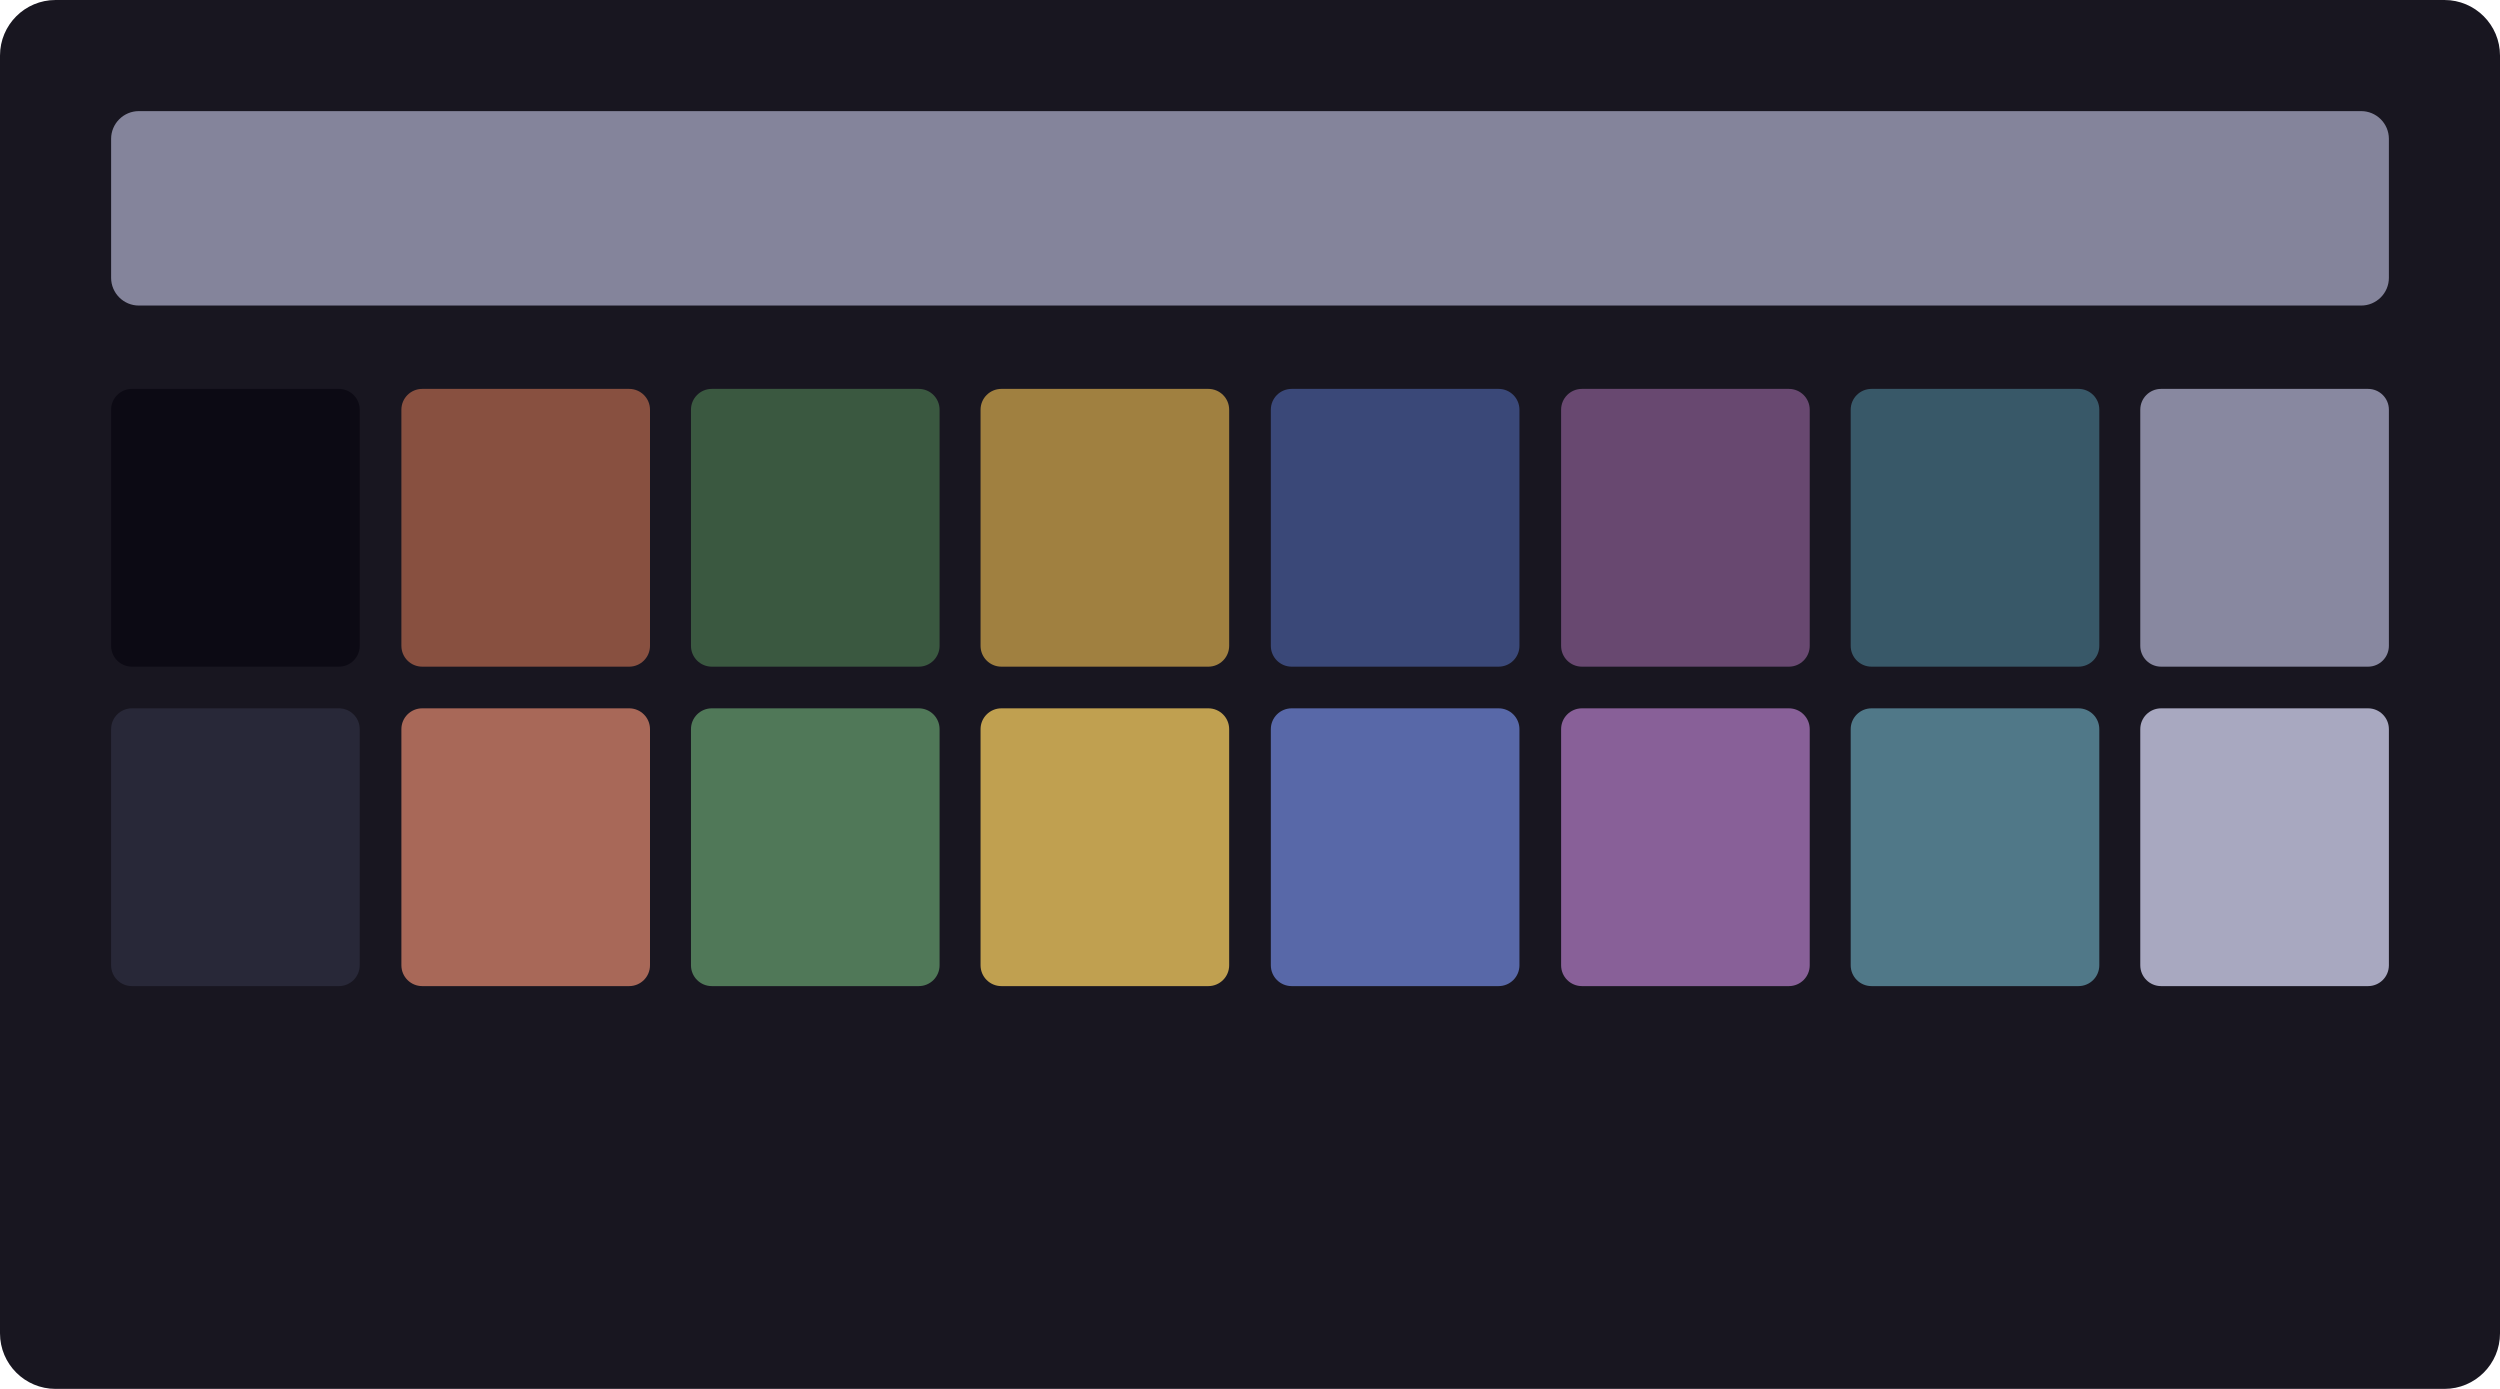
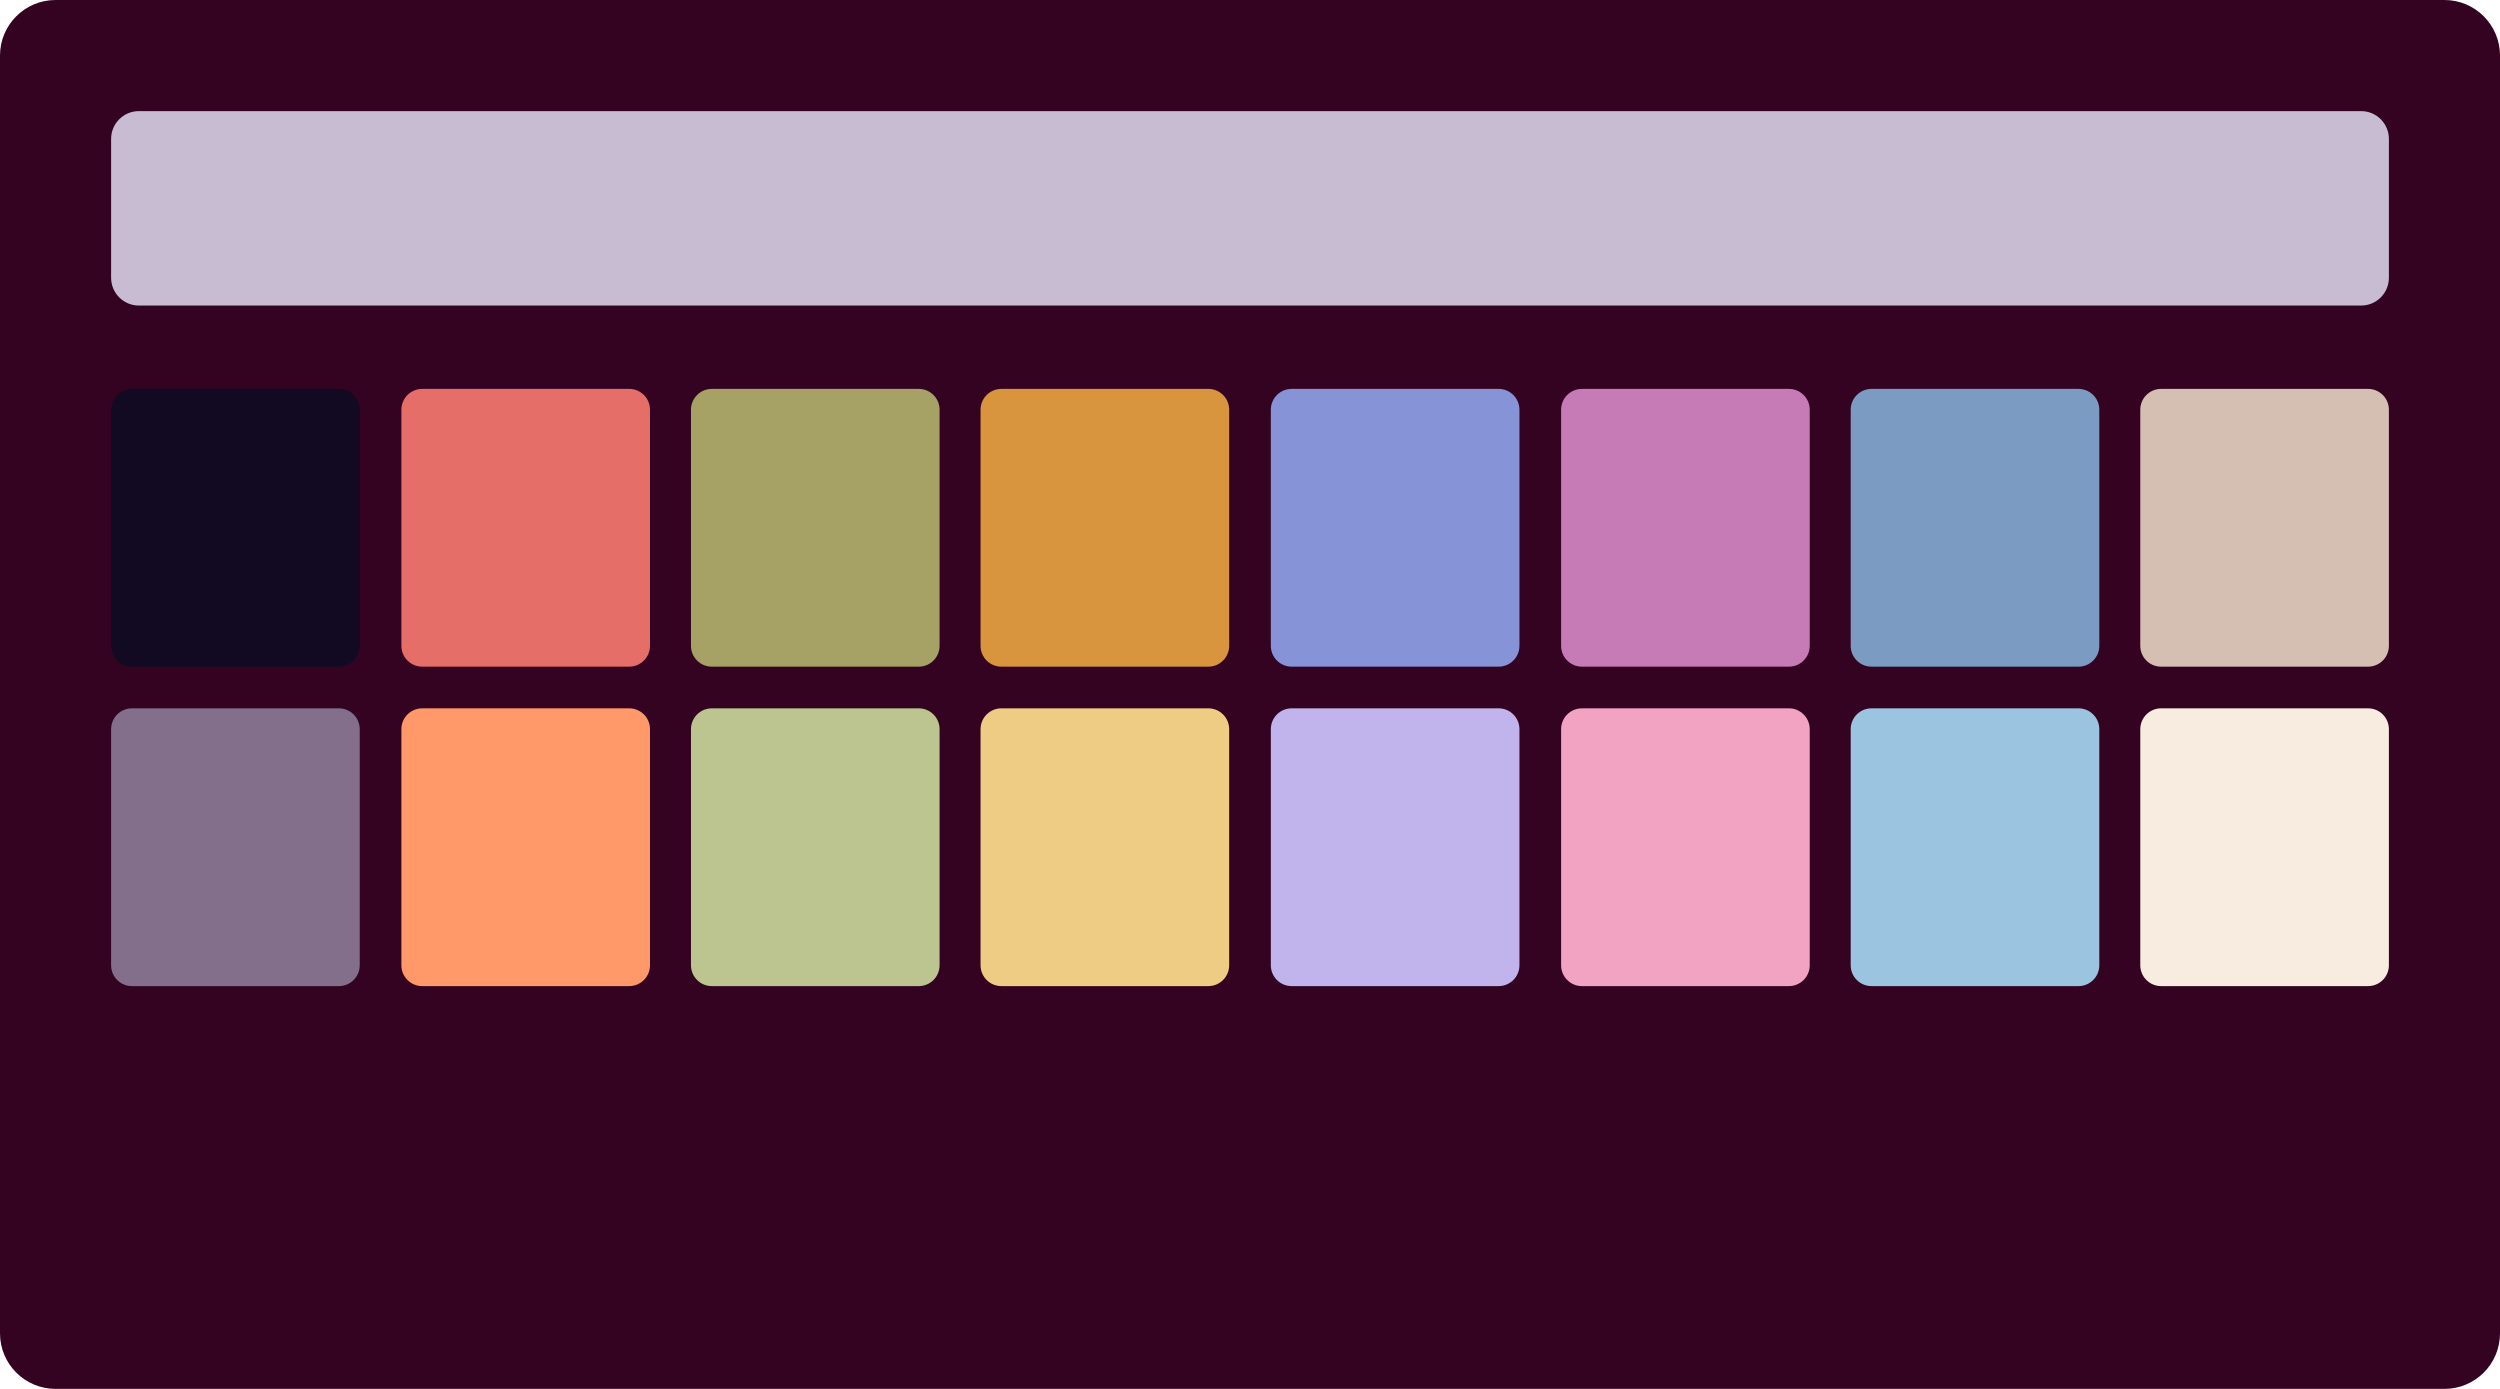
<svg xmlns="http://www.w3.org/2000/svg" width="360" height="200" viewBox="0 0 360 200">
-   <rect width="360" height="200" rx="8" fill="#181620" />
-   <rect x="16" y="16" width="328" height="28" rx="4" fill="#9090a8" opacity="0.9" />
-   <rect x="16.0" y="56" width="35.8" height="40" rx="3" fill="#0c0a14" />
-   <rect x="57.8" y="56" width="35.8" height="40" rx="3" fill="#885040" />
-   <rect x="99.5" y="56" width="35.8" height="40" rx="3" fill="#3a5840" />
-   <rect x="141.2" y="56" width="35.8" height="40" rx="3" fill="#a08040" />
-   <rect x="183.0" y="56" width="35.8" height="40" rx="3" fill="#3a4878" />
-   <rect x="224.8" y="56" width="35.8" height="40" rx="3" fill="#684870" />
-   <rect x="266.5" y="56" width="35.8" height="40" rx="3" fill="#385868" />
-   <rect x="308.2" y="56" width="35.8" height="40" rx="3" fill="#8888a0" />
-   <rect x="16.0" y="102" width="35.8" height="40" rx="3" fill="#282838" />
-   <rect x="57.8" y="102" width="35.8" height="40" rx="3" fill="#a86858" />
-   <rect x="99.5" y="102" width="35.8" height="40" rx="3" fill="#507858" />
-   <rect x="141.2" y="102" width="35.8" height="40" rx="3" fill="#c0a050" />
-   <rect x="183.0" y="102" width="35.8" height="40" rx="3" fill="#5868a8" />
-   <rect x="224.8" y="102" width="35.8" height="40" rx="3" fill="#886098" />
-   <rect x="266.5" y="102" width="35.8" height="40" rx="3" fill="#507888" />
-   <rect x="308.2" y="102" width="35.8" height="40" rx="3" fill="#a8a8c0" />
+   <rect width="360" height="200" rx="8" fill="#340321" />
+   <rect x="16" y="16" width="328" height="28" rx="4" fill="#d7d0e4" opacity="0.9" />
+   <rect x="16.0" y="56" width="35.8" height="40" rx="3" fill="#110a22" />
+   <rect x="57.8" y="56" width="35.8" height="40" rx="3" fill="#e66e68" />
+   <rect x="99.5" y="56" width="35.8" height="40" rx="3" fill="#a6a266" />
+   <rect x="141.2" y="56" width="35.8" height="40" rx="3" fill="#d8953d" />
+   <rect x="183.0" y="56" width="35.8" height="40" rx="3" fill="#8693d6" />
+   <rect x="224.8" y="56" width="35.8" height="40" rx="3" fill="#c67bb6" />
+   <rect x="266.5" y="56" width="35.8" height="40" rx="3" fill="#7b9bc3" />
+   <rect x="308.2" y="56" width="35.8" height="40" rx="3" fill="#d5bfb3" />
+   <rect x="16.0" y="102" width="35.8" height="40" rx="3" fill="#836f8c" />
+   <rect x="57.8" y="102" width="35.8" height="40" rx="3" fill="#ff996a" />
+   <rect x="99.5" y="102" width="35.8" height="40" rx="3" fill="#bcc490" />
+   <rect x="141.2" y="102" width="35.8" height="40" rx="3" fill="#efcc83" />
+   <rect x="183.0" y="102" width="35.8" height="40" rx="3" fill="#c1b4ec" />
+   <rect x="224.8" y="102" width="35.8" height="40" rx="3" fill="#f2a3c1" />
+   <rect x="266.5" y="102" width="35.8" height="40" rx="3" fill="#9bc4e1" />
+   <rect x="308.2" y="102" width="35.8" height="40" rx="3" fill="#f8ece1" />
</svg>
